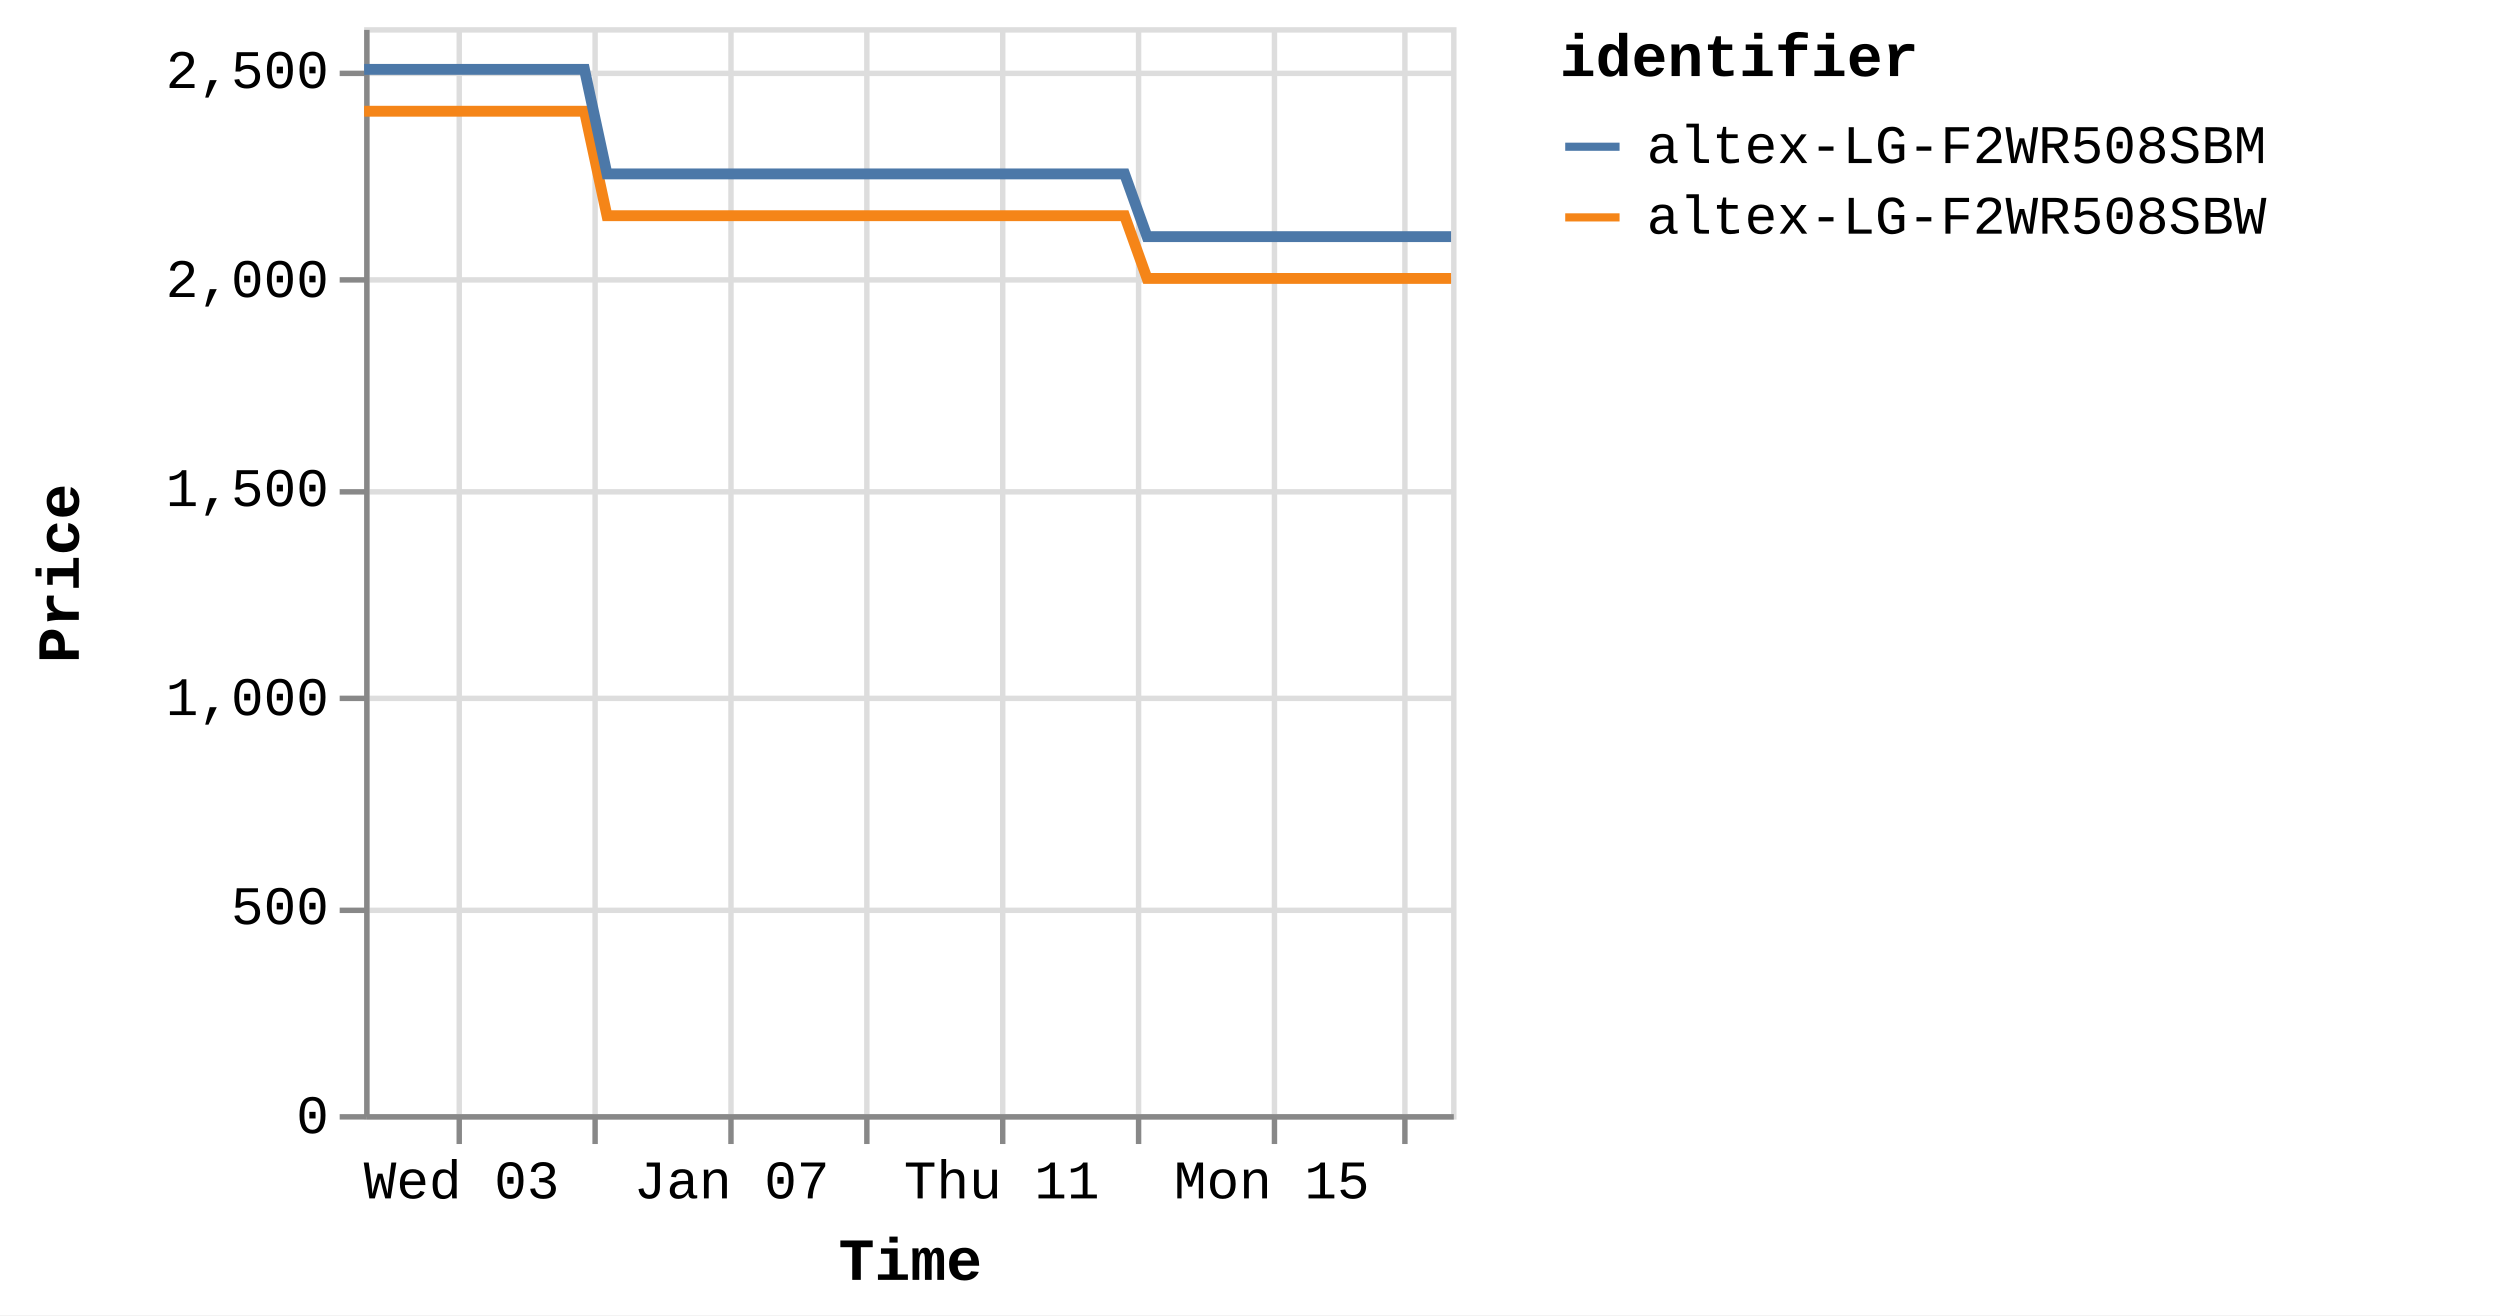
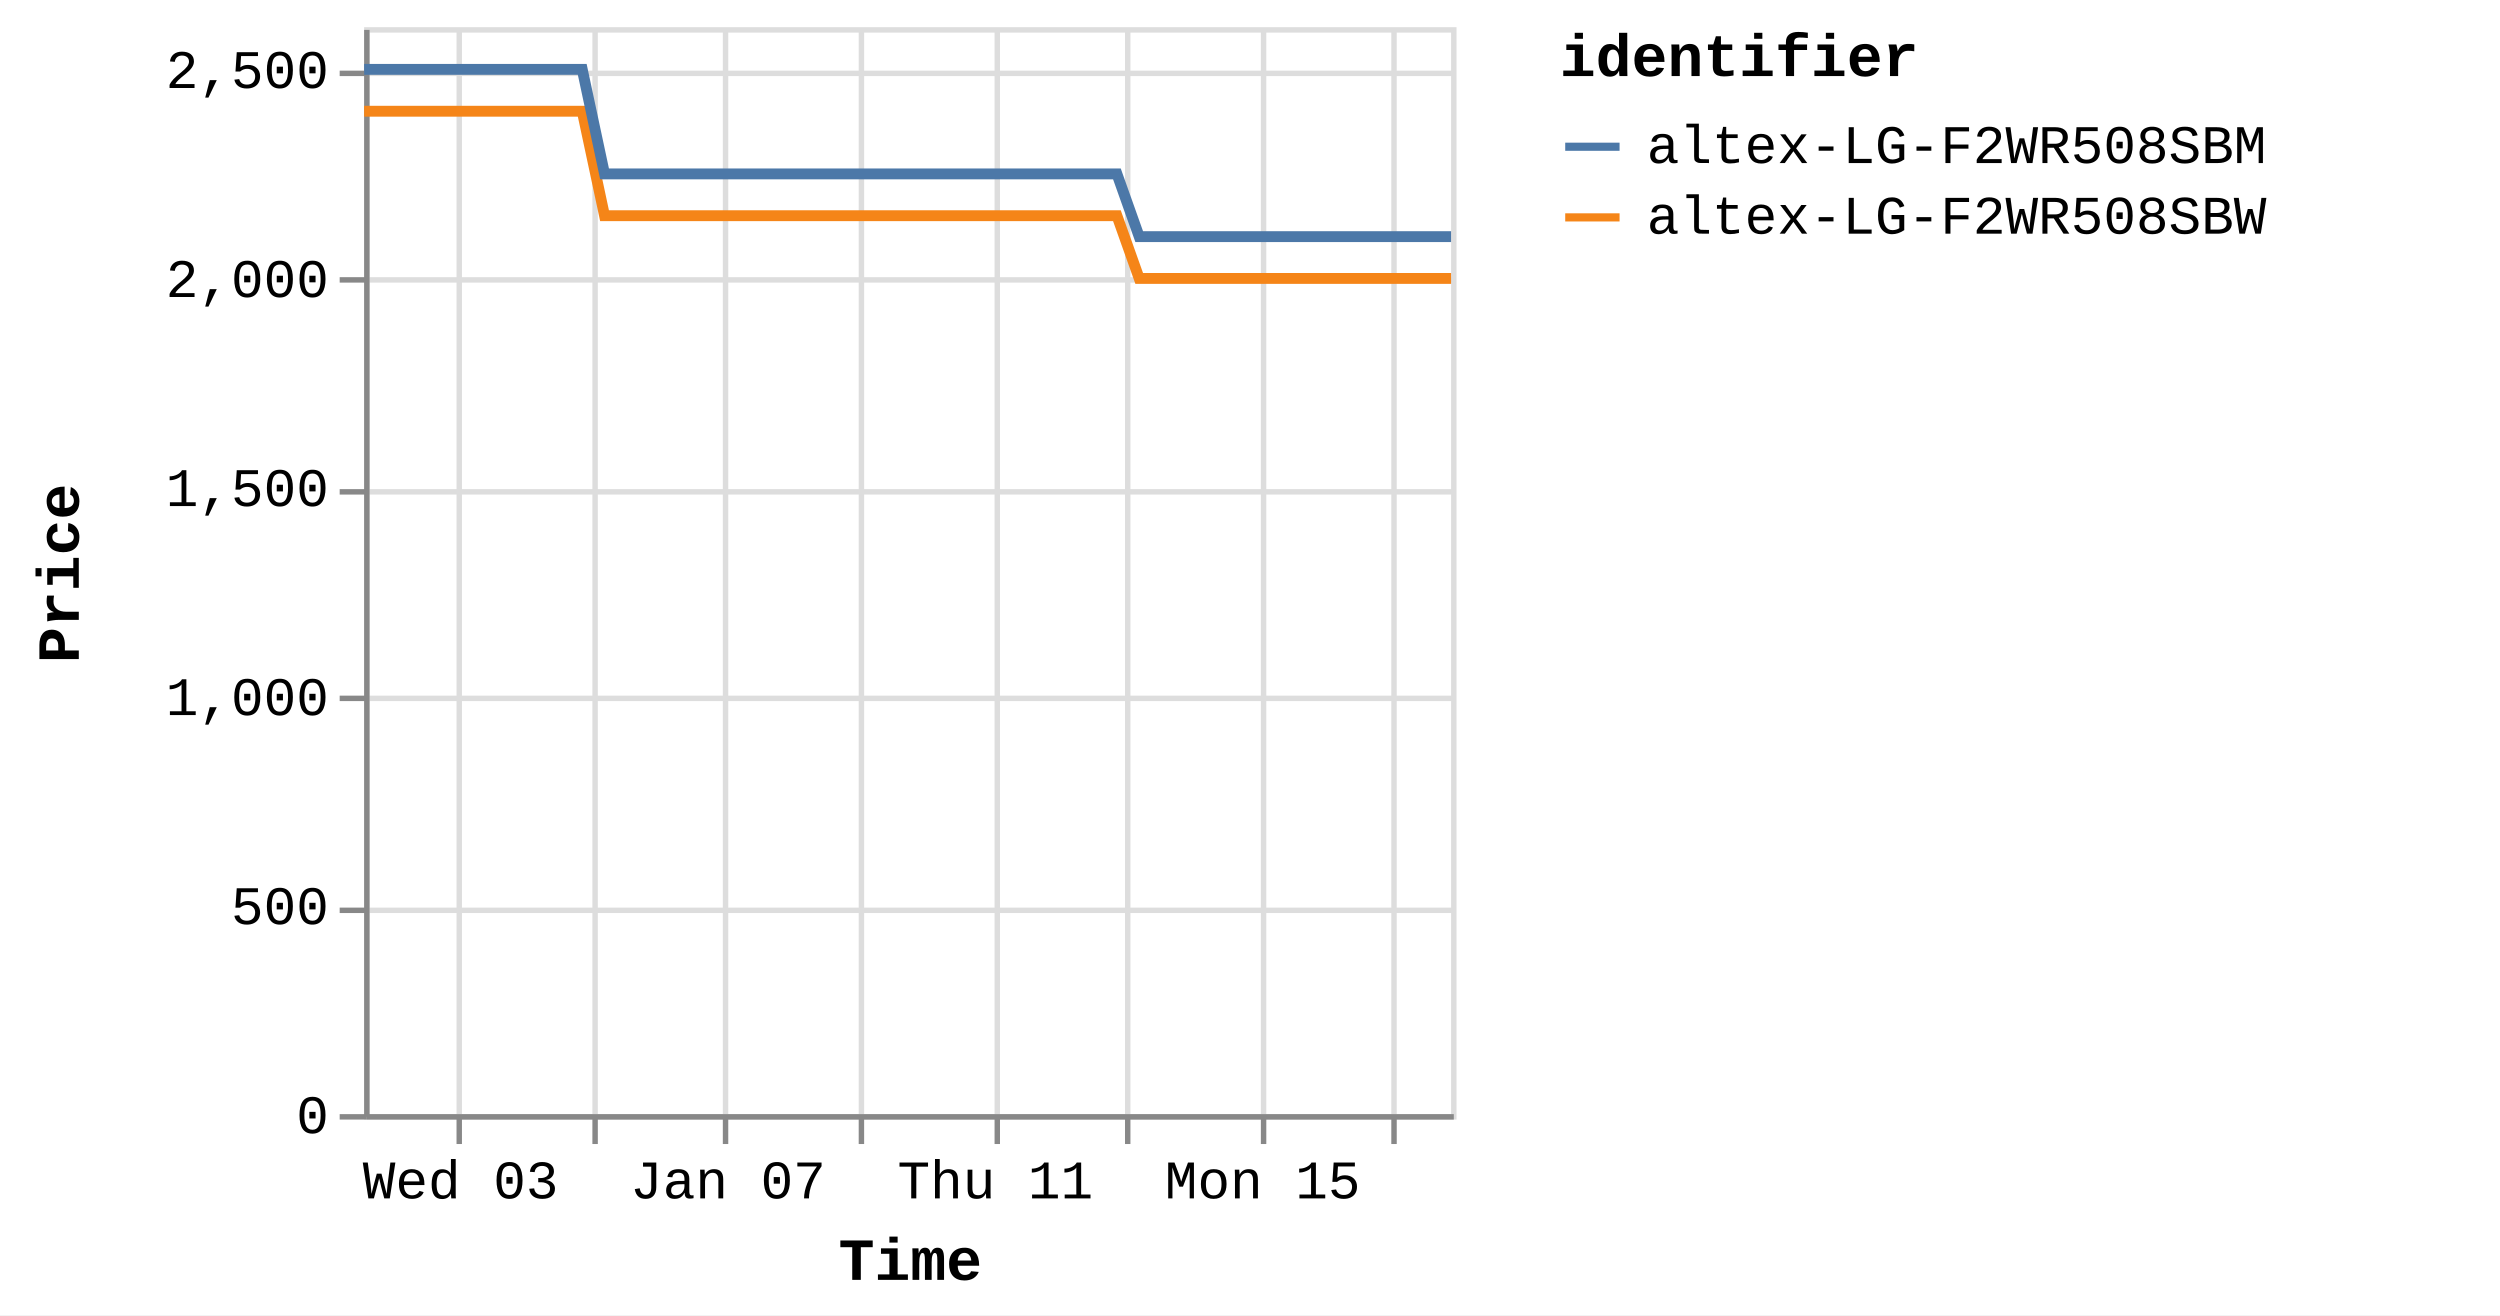
<svg xmlns="http://www.w3.org/2000/svg" version="1.1" class="marks" width="460" height="242" viewBox="0 0 460 242">
  <rect width="460" height="242" fill="white" />
  <g fill="none" stroke-miterlimit="10" transform="translate(67,5)">
    <g class="mark-group role-frame root" role="graphics-object" aria-roledescription="group mark container">
      <g transform="translate(0,0)">
        <path class="background" aria-hidden="true" d="M0.5,0.5h200v200h-200Z" stroke="#ddd" />
        <g>
          <g class="mark-group role-axis" aria-hidden="true">
            <g transform="translate(0.5,200.5)">
              <path class="background" aria-hidden="true" d="M0,0h0v0h0Z" pointer-events="none" />
              <g>
                <g class="mark-rule role-axis-grid" pointer-events="none">
                  <line transform="translate(17,-200)" x2="0" y2="200" stroke="#ddd" stroke-width="1" opacity="1" />
                  <line transform="translate(42,-200)" x2="0" y2="200" stroke="#ddd" stroke-width="1" opacity="1" />
-                   <line transform="translate(67,-200)" x2="0" y2="200" stroke="#ddd" stroke-width="1" opacity="1" />
-                   <line transform="translate(92,-200)" x2="0" y2="200" stroke="#ddd" stroke-width="1" opacity="1" />
-                   <line transform="translate(117,-200)" x2="0" y2="200" stroke="#ddd" stroke-width="1" opacity="1" />
-                   <line transform="translate(142,-200)" x2="0" y2="200" stroke="#ddd" stroke-width="1" opacity="1" />
-                   <line transform="translate(167,-200)" x2="0" y2="200" stroke="#ddd" stroke-width="1" opacity="1" />
-                   <line transform="translate(191,-200)" x2="0" y2="200" stroke="#ddd" stroke-width="1" opacity="1" />
+                   <line transform="translate(66,-200)" x2="0" y2="200" stroke="#ddd" stroke-width="1" opacity="1" />
+                   <line transform="translate(91,-200)" x2="0" y2="200" stroke="#ddd" stroke-width="1" opacity="1" />
+                   <line transform="translate(116,-200)" x2="0" y2="200" stroke="#ddd" stroke-width="1" opacity="1" />
+                   <line transform="translate(140,-200)" x2="0" y2="200" stroke="#ddd" stroke-width="1" opacity="1" />
+                   <line transform="translate(165,-200)" x2="0" y2="200" stroke="#ddd" stroke-width="1" opacity="1" />
+                   <line transform="translate(189,-200)" x2="0" y2="200" stroke="#ddd" stroke-width="1" opacity="1" />
                </g>
              </g>
              <path class="foreground" aria-hidden="true" d="" pointer-events="none" display="none" />
            </g>
          </g>
          <g class="mark-group role-axis" aria-hidden="true">
            <g transform="translate(0.5,0.5)">
              <path class="background" aria-hidden="true" d="M0,0h0v0h0Z" pointer-events="none" />
              <g>
                <g class="mark-rule role-axis-grid" pointer-events="none">
                  <line transform="translate(0,200)" x2="200" y2="0" stroke="#ddd" stroke-width="1" opacity="1" />
                  <line transform="translate(0,162)" x2="200" y2="0" stroke="#ddd" stroke-width="1" opacity="1" />
                  <line transform="translate(0,123)" x2="200" y2="0" stroke="#ddd" stroke-width="1" opacity="1" />
                  <line transform="translate(0,85)" x2="200" y2="0" stroke="#ddd" stroke-width="1" opacity="1" />
                  <line transform="translate(0,46)" x2="200" y2="0" stroke="#ddd" stroke-width="1" opacity="1" />
                  <line transform="translate(0,8)" x2="200" y2="0" stroke="#ddd" stroke-width="1" opacity="1" />
                </g>
              </g>
              <path class="foreground" aria-hidden="true" d="" pointer-events="none" display="none" />
            </g>
          </g>
-           <g class="mark-group role-axis" role="graphics-symbol" aria-roledescription="axis" aria-label="X-axis titled 'Time' for a time scale with values from Monday, 01 January 2024, 2:19:43 PM to Wednesday, 17 January 2024, 4:42:40 PM">
+           <g class="mark-group role-axis" role="graphics-symbol" aria-roledescription="axis" aria-label="X-axis titled 'Time' for a time scale with values from Monday, 01 January 2024, 2:19:43 PM to Wednesday, 17 January 2024, 8:38:20 PM">
            <g transform="translate(0.5,200.5)">
              <path class="background" aria-hidden="true" d="M0,0h0v0h0Z" pointer-events="none" />
              <g>
                <g class="mark-rule role-axis-tick" pointer-events="none">
                  <line transform="translate(17,0)" x2="0" y2="5" stroke="#888" stroke-width="1" opacity="1" />
                  <line transform="translate(42,0)" x2="0" y2="5" stroke="#888" stroke-width="1" opacity="1" />
-                   <line transform="translate(67,0)" x2="0" y2="5" stroke="#888" stroke-width="1" opacity="1" />
-                   <line transform="translate(92,0)" x2="0" y2="5" stroke="#888" stroke-width="1" opacity="1" />
-                   <line transform="translate(117,0)" x2="0" y2="5" stroke="#888" stroke-width="1" opacity="1" />
-                   <line transform="translate(142,0)" x2="0" y2="5" stroke="#888" stroke-width="1" opacity="1" />
-                   <line transform="translate(167,0)" x2="0" y2="5" stroke="#888" stroke-width="1" opacity="1" />
-                   <line transform="translate(191,0)" x2="0" y2="5" stroke="#888" stroke-width="1" opacity="1" />
+                   <line transform="translate(66,0)" x2="0" y2="5" stroke="#888" stroke-width="1" opacity="1" />
+                   <line transform="translate(91,0)" x2="0" y2="5" stroke="#888" stroke-width="1" opacity="1" />
+                   <line transform="translate(116,0)" x2="0" y2="5" stroke="#888" stroke-width="1" opacity="1" />
+                   <line transform="translate(140,0)" x2="0" y2="5" stroke="#888" stroke-width="1" opacity="1" />
+                   <line transform="translate(165,0)" x2="0" y2="5" stroke="#888" stroke-width="1" opacity="1" />
+                   <line transform="translate(189,0)" x2="0" y2="5" stroke="#888" stroke-width="1" opacity="1" />
                </g>
                <g class="mark-text role-axis-label" pointer-events="none">
-                   <text text-anchor="middle" transform="translate(17.42902,15)" font-family="Liberation Mono" font-size="10px" fill="#000" opacity="1">Wed 03</text>
-                   <text text-anchor="middle" transform="translate(42.27486,15)" font-family="Liberation Mono" font-size="10px" fill="#000" opacity="0">Fri 05</text>
-                   <text text-anchor="middle" transform="translate(67.12069,15)" font-family="Liberation Mono" font-size="10px" fill="#000" opacity="1">Jan 07</text>
-                   <text text-anchor="middle" transform="translate(91.96653,15)" font-family="Liberation Mono" font-size="10px" fill="#000" opacity="0">Tue 09</text>
-                   <text text-anchor="middle" transform="translate(116.8124,15)" font-family="Liberation Mono" font-size="10px" fill="#000" opacity="1">Thu 11</text>
-                   <text text-anchor="middle" transform="translate(141.6582,15)" font-family="Liberation Mono" font-size="10px" fill="#000" opacity="0">Sat 13</text>
-                   <text text-anchor="middle" transform="translate(166.504,15)" font-family="Liberation Mono" font-size="10px" fill="#000" opacity="1">Mon 15</text>
-                   <text text-anchor="middle" transform="translate(191.3499,15)" font-family="Liberation Mono" font-size="10px" fill="#000" opacity="0">Wed 17</text>
+                   <text text-anchor="middle" transform="translate(17.25364,15)" font-family="Liberation Mono" font-size="10px" fill="#000" opacity="1">Wed 03</text>
+                   <text text-anchor="middle" transform="translate(41.84945,15)" font-family="Liberation Mono" font-size="10px" fill="#000" opacity="0">Fri 05</text>
+                   <text text-anchor="middle" transform="translate(66.44527,15)" font-family="Liberation Mono" font-size="10px" fill="#000" opacity="1">Jan 07</text>
+                   <text text-anchor="middle" transform="translate(91.04108,15)" font-family="Liberation Mono" font-size="10px" fill="#000" opacity="0">Tue 09</text>
+                   <text text-anchor="middle" transform="translate(115.6369,15)" font-family="Liberation Mono" font-size="10px" fill="#000" opacity="1">Thu 11</text>
+                   <text text-anchor="middle" transform="translate(140.2327,15)" font-family="Liberation Mono" font-size="10px" fill="#000" opacity="0">Sat 13</text>
+                   <text text-anchor="middle" transform="translate(164.8285,15)" font-family="Liberation Mono" font-size="10px" fill="#000" opacity="1">Mon 15</text>
+                   <text text-anchor="middle" transform="translate(189.4244,15)" font-family="Liberation Mono" font-size="10px" fill="#000" opacity="0">Wed 17</text>
                </g>
                <g class="mark-rule role-axis-domain" pointer-events="none">
                  <line transform="translate(0,0)" x2="200" y2="0" stroke="#888" stroke-width="1" opacity="1" />
                </g>
                <g class="mark-text role-axis-title" pointer-events="none">
                  <text text-anchor="middle" transform="translate(100,30)" font-family="Liberation Mono" font-size="11px" font-weight="bold" fill="#000" opacity="1">Time</text>
                </g>
              </g>
              <path class="foreground" aria-hidden="true" d="" pointer-events="none" display="none" />
            </g>
          </g>
          <g class="mark-group role-axis" role="graphics-symbol" aria-roledescription="axis" aria-label="Y-axis titled 'Price' for a linear scale with values from 0 to 2,600">
            <g transform="translate(0.5,0.5)">
              <path class="background" aria-hidden="true" d="M0,0h0v0h0Z" pointer-events="none" />
              <g>
                <g class="mark-rule role-axis-tick" pointer-events="none">
                  <line transform="translate(0,200)" x2="-5" y2="0" stroke="#888" stroke-width="1" opacity="1" />
                  <line transform="translate(0,162)" x2="-5" y2="0" stroke="#888" stroke-width="1" opacity="1" />
                  <line transform="translate(0,123)" x2="-5" y2="0" stroke="#888" stroke-width="1" opacity="1" />
                  <line transform="translate(0,85)" x2="-5" y2="0" stroke="#888" stroke-width="1" opacity="1" />
                  <line transform="translate(0,46)" x2="-5" y2="0" stroke="#888" stroke-width="1" opacity="1" />
                  <line transform="translate(0,8)" x2="-5" y2="0" stroke="#888" stroke-width="1" opacity="1" />
                </g>
                <g class="mark-text role-axis-label" pointer-events="none">
                  <text text-anchor="end" transform="translate(-7,203)" font-family="Liberation Mono" font-size="10px" fill="#000" opacity="1">0</text>
                  <text text-anchor="end" transform="translate(-7,164.5385)" font-family="Liberation Mono" font-size="10px" fill="#000" opacity="1">500</text>
                  <text text-anchor="end" transform="translate(-7,126.0769)" font-family="Liberation Mono" font-size="10px" fill="#000" opacity="1">1,000</text>
                  <text text-anchor="end" transform="translate(-7,87.61538)" font-family="Liberation Mono" font-size="10px" fill="#000" opacity="1">1,500</text>
                  <text text-anchor="end" transform="translate(-7,49.15385)" font-family="Liberation Mono" font-size="10px" fill="#000" opacity="1">2,000</text>
                  <text text-anchor="end" transform="translate(-7,10.69231)" font-family="Liberation Mono" font-size="10px" fill="#000" opacity="1">2,500</text>
                </g>
                <g class="mark-rule role-axis-domain" pointer-events="none">
                  <line transform="translate(0,200)" x2="0" y2="-200" stroke="#888" stroke-width="1" opacity="1" />
                </g>
                <g class="mark-text role-axis-title" pointer-events="none">
                  <text text-anchor="middle" transform="translate(-51,100) rotate(-90) translate(0,-2)" font-family="Liberation Mono" font-size="11px" font-weight="bold" fill="#000" opacity="1">Price</text>
                </g>
              </g>
              <path class="foreground" aria-hidden="true" d="" pointer-events="none" display="none" />
            </g>
          </g>
          <g class="mark-group role-scope pathgroup" role="graphics-object" aria-roledescription="group mark container">
            <g transform="translate(0,0)">
              <path class="background" aria-hidden="true" d="M0,0h200v200h-200Z" />
              <g>
                <g class="mark-line role-mark marks" role="graphics-object" aria-roledescription="line mark container">
-                   <path aria-label="Time: Jan 01, 2024; Price: 2399; identifier: altex-LG-F2WR508SBW" role="graphics-symbol" aria-roledescription="line mark" d="M0,15.462L1.3,15.462L3.268,15.462L7.409,15.462L9.482,15.462L11.658,15.462L13.636,15.462L15.689,15.462L19.833,15.462L21.904,15.462L24.083,15.462L26.062,15.462L28.109,15.462L32.256,15.462L34.329,15.462L36.502,15.462L38.499,15.462L40.538,15.462L44.684,34.692L46.753,34.692L48.927,34.692L50.916,34.692L52.957,34.692L57.104,34.692L59.171,34.692L61.341,34.692L63.329,34.692L65.38,34.692L69.535,34.692L71.593,34.692L73.762,34.692L75.753,34.692L77.804,34.692L81.956,34.692L84.032,34.692L86.21,34.692L88.192,34.692L90.225,34.692L94.383,34.692L96.451,34.692L98.655,34.692L100.618,34.692L102.65,34.692L106.804,34.692L108.875,34.692L111.055,34.692L113.031,34.692L115.073,34.692L119.224,34.692L121.296,34.692L123.481,34.692L125.462,34.692L127.496,34.692L131.646,34.692L133.719,34.692L135.894,34.692L137.88,34.692L139.92,34.692L144.063,46.231L146.13,46.231L148.299,46.231L150.29,46.231L152.34,46.231L156.494,46.231L158.552,46.231L160.721,46.231L162.708,46.231L164.764,46.231L168.919,46.231L170.993,46.231L173.179,46.231L175.155,46.231L177.187,46.231L181.337,46.231L183.417,46.231L185.597,46.231L187.581,46.231L189.61,46.231L193.761,46.231L195.84,46.231L198.022,46.231L200,46.231" stroke="#f58518" stroke-width="2" />
+                   <path aria-label="Time: Jan 01, 2024; Price: 2399; identifier: altex-LG-F2WR508SBW" role="graphics-symbol" aria-roledescription="line mark" d="M0,15.462L1.287,15.462L3.235,15.462L7.334,15.462L9.386,15.462L11.541,15.462L13.499,15.462L15.531,15.462L19.633,15.462L21.683,15.462L23.841,15.462L25.8,15.462L27.827,15.462L31.931,15.462L33.984,15.462L36.135,15.462L38.111,15.462L40.13,15.462L44.235,34.692L46.282,34.692L48.434,34.692L50.404,34.692L52.425,34.692L56.529,34.692L58.576,34.692L60.724,34.692L62.691,34.692L64.722,34.692L68.835,34.692L70.873,34.692L73.02,34.692L74.99,34.692L77.021,34.692L81.131,34.692L83.187,34.692L85.343,34.692L87.304,34.692L89.317,34.692L93.433,34.692L95.48,34.692L97.663,34.692L99.605,34.692L101.617,34.692L105.73,34.692L107.78,34.692L109.938,34.692L111.894,34.692L113.915,34.692L118.024,34.692L120.076,34.692L122.239,34.692L124.2,34.692L126.213,34.692L130.321,34.692L132.374,34.692L134.527,34.692L136.492,34.692L138.512,34.692L142.613,46.231L144.659,46.231L146.807,46.231L148.777,46.231L150.807,46.231L154.92,46.231L156.957,46.231L159.103,46.231L161.071,46.231L163.106,46.231L167.22,46.231L169.272,46.231L171.437,46.231L173.393,46.231L175.404,46.231L179.512,46.231L181.571,46.231L183.729,46.231L185.693,46.231L187.702,46.231L191.811,46.231L193.869,46.231L196.029,46.231L197.987,46.231L200,46.231" stroke="#f58518" stroke-width="2" />
                </g>
              </g>
              <path class="foreground" aria-hidden="true" d="" display="none" />
            </g>
            <g transform="translate(0,0)">
              <path class="background" aria-hidden="true" d="M0,0h200v200h-200Z" />
              <g>
                <g class="mark-line role-mark marks" role="graphics-object" aria-roledescription="line mark container">
-                   <path aria-label="Time: Jan 01, 2024; Price: 2499; identifier: altex-LG-F2WR508SBM" role="graphics-symbol" aria-roledescription="line mark" d="M0.001,7.769L1.301,7.769L3.268,7.769L7.409,7.769L9.482,7.769L11.658,7.769L13.636,7.769L15.689,7.769L19.833,7.769L21.905,7.769L24.084,7.769L26.063,7.769L28.11,7.769L32.256,7.769L34.329,7.769L36.503,7.769L38.499,7.769L40.54,7.769L44.685,27L46.753,27L48.927,27L50.917,27L52.958,27L57.104,27L59.172,27L61.341,27L63.329,27L65.38,27L69.535,27L71.594,27L73.763,27L75.753,27L77.804,27L81.957,27L84.033,27L86.211,27L88.192,27L90.225,27L94.383,27L96.451,27L98.656,27L100.618,27L102.65,27L106.805,27L108.876,27L111.056,27L113.032,27L115.073,27L119.224,27L121.296,27L123.482,27L125.462,27L127.496,27L131.646,27L133.72,27L135.895,27L137.88,27L139.92,27L144.063,38.538L146.13,38.538L148.3,38.538L150.29,38.538L152.34,38.538L156.495,38.538L158.553,38.538L160.721,38.538L162.709,38.538L164.764,38.538L168.92,38.538L170.993,38.538L173.18,38.538L175.156,38.538L177.187,38.538L181.337,38.538L183.417,38.538L185.597,38.538L187.584,38.538L189.61,38.538L193.761,38.538L195.84,38.538L198.022,38.538L200,38.538" stroke="#4c78a8" stroke-width="2" />
+                   <path aria-label="Time: Jan 01, 2024; Price: 2499; identifier: altex-LG-F2WR508SBM" role="graphics-symbol" aria-roledescription="line mark" d="M0.001,7.769L1.288,7.769L3.235,7.769L7.335,7.769L9.387,7.769L11.541,7.769L13.499,7.769L15.531,7.769L19.633,7.769L21.684,7.769L23.841,7.769L25.8,7.769L27.827,7.769L31.932,7.769L33.984,7.769L36.135,7.769L38.112,7.769L40.132,7.769L44.236,27L46.283,27L48.435,27L50.404,27L52.425,27L56.53,27L58.576,27L60.724,27L62.692,27L64.723,27L68.835,27L70.873,27L73.02,27L74.991,27L77.021,27L81.132,27L83.187,27L85.343,27L87.305,27L89.317,27L93.434,27L95.481,27L97.663,27L99.606,27L101.617,27L105.73,27L107.78,27L109.938,27L111.894,27L113.915,27L118.025,27L120.076,27L122.24,27L124.2,27L126.213,27L130.321,27L132.374,27L134.528,27L136.492,27L138.512,27L142.613,38.538L144.66,38.538L146.807,38.538L148.778,38.538L150.807,38.538L154.92,38.538L156.957,38.538L159.104,38.538L161.071,38.538L163.106,38.538L167.22,38.538L169.272,38.538L171.437,38.538L173.393,38.538L175.404,38.538L179.512,38.538L181.572,38.538L183.729,38.538L185.697,38.538L187.702,38.538L191.811,38.538L193.87,38.538L196.03,38.538L197.987,38.538L200,38.538" stroke="#4c78a8" stroke-width="2" />
                </g>
              </g>
              <path class="foreground" aria-hidden="true" d="" display="none" />
            </g>
          </g>
          <g class="mark-group role-legend" role="graphics-symbol" aria-roledescription="legend" aria-label="Symbol legend titled 'identifier' for stroke color with 2 values: altex-LG-F2WR508SBM, altex-LG-F2WR508SBW">
            <g transform="translate(220,0)">
              <path class="background" aria-hidden="true" d="M0,0h168v40h-168Z" pointer-events="none" />
              <g>
                <g class="mark-group role-legend-entry">
                  <g transform="translate(0,16)">
                    <path class="background" aria-hidden="true" d="M0,0h0v0h0Z" pointer-events="none" />
                    <g>
                      <g class="mark-group role-scope" role="graphics-object" aria-roledescription="group mark container">
                        <g transform="translate(0,0)">
                          <path class="background" aria-hidden="true" d="M0,0h168v11h-168Z" pointer-events="none" opacity="1" />
                          <g>
                            <g class="mark-symbol role-legend-symbol" pointer-events="none">
                              <path transform="translate(6,6)" d="M-5,0L5,0" stroke="#4c78a8" stroke-width="1.5" opacity="1" />
                            </g>
                            <g class="mark-text role-legend-label" pointer-events="none">
                              <text text-anchor="start" transform="translate(16,9)" font-family="Liberation Mono" font-size="10px" fill="#000" opacity="1">altex-LG-F2WR508SBM</text>
                            </g>
                          </g>
                          <path class="foreground" aria-hidden="true" d="" pointer-events="none" display="none" />
                        </g>
                        <g transform="translate(0,13)">
                          <path class="background" aria-hidden="true" d="M0,0h168v11h-168Z" pointer-events="none" opacity="1" />
                          <g>
                            <g class="mark-symbol role-legend-symbol" pointer-events="none">
                              <path transform="translate(6,6)" d="M-5,0L5,0" stroke="#f58518" stroke-width="1.5" opacity="1" />
                            </g>
                            <g class="mark-text role-legend-label" pointer-events="none">
                              <text text-anchor="start" transform="translate(16,9)" font-family="Liberation Mono" font-size="10px" fill="#000" opacity="1">altex-LG-F2WR508SBW</text>
                            </g>
                          </g>
                          <path class="foreground" aria-hidden="true" d="" pointer-events="none" display="none" />
                        </g>
                      </g>
                    </g>
                    <path class="foreground" aria-hidden="true" d="" pointer-events="none" display="none" />
                  </g>
                </g>
                <g class="mark-text role-legend-title" pointer-events="none">
                  <text text-anchor="start" transform="translate(0,9)" font-family="Liberation Mono" font-size="11px" font-weight="bold" fill="#000" opacity="1">identifier</text>
                </g>
              </g>
              <path class="foreground" aria-hidden="true" d="" pointer-events="none" display="none" />
            </g>
          </g>
        </g>
        <path class="foreground" aria-hidden="true" d="" display="none" />
      </g>
    </g>
  </g>
</svg>
